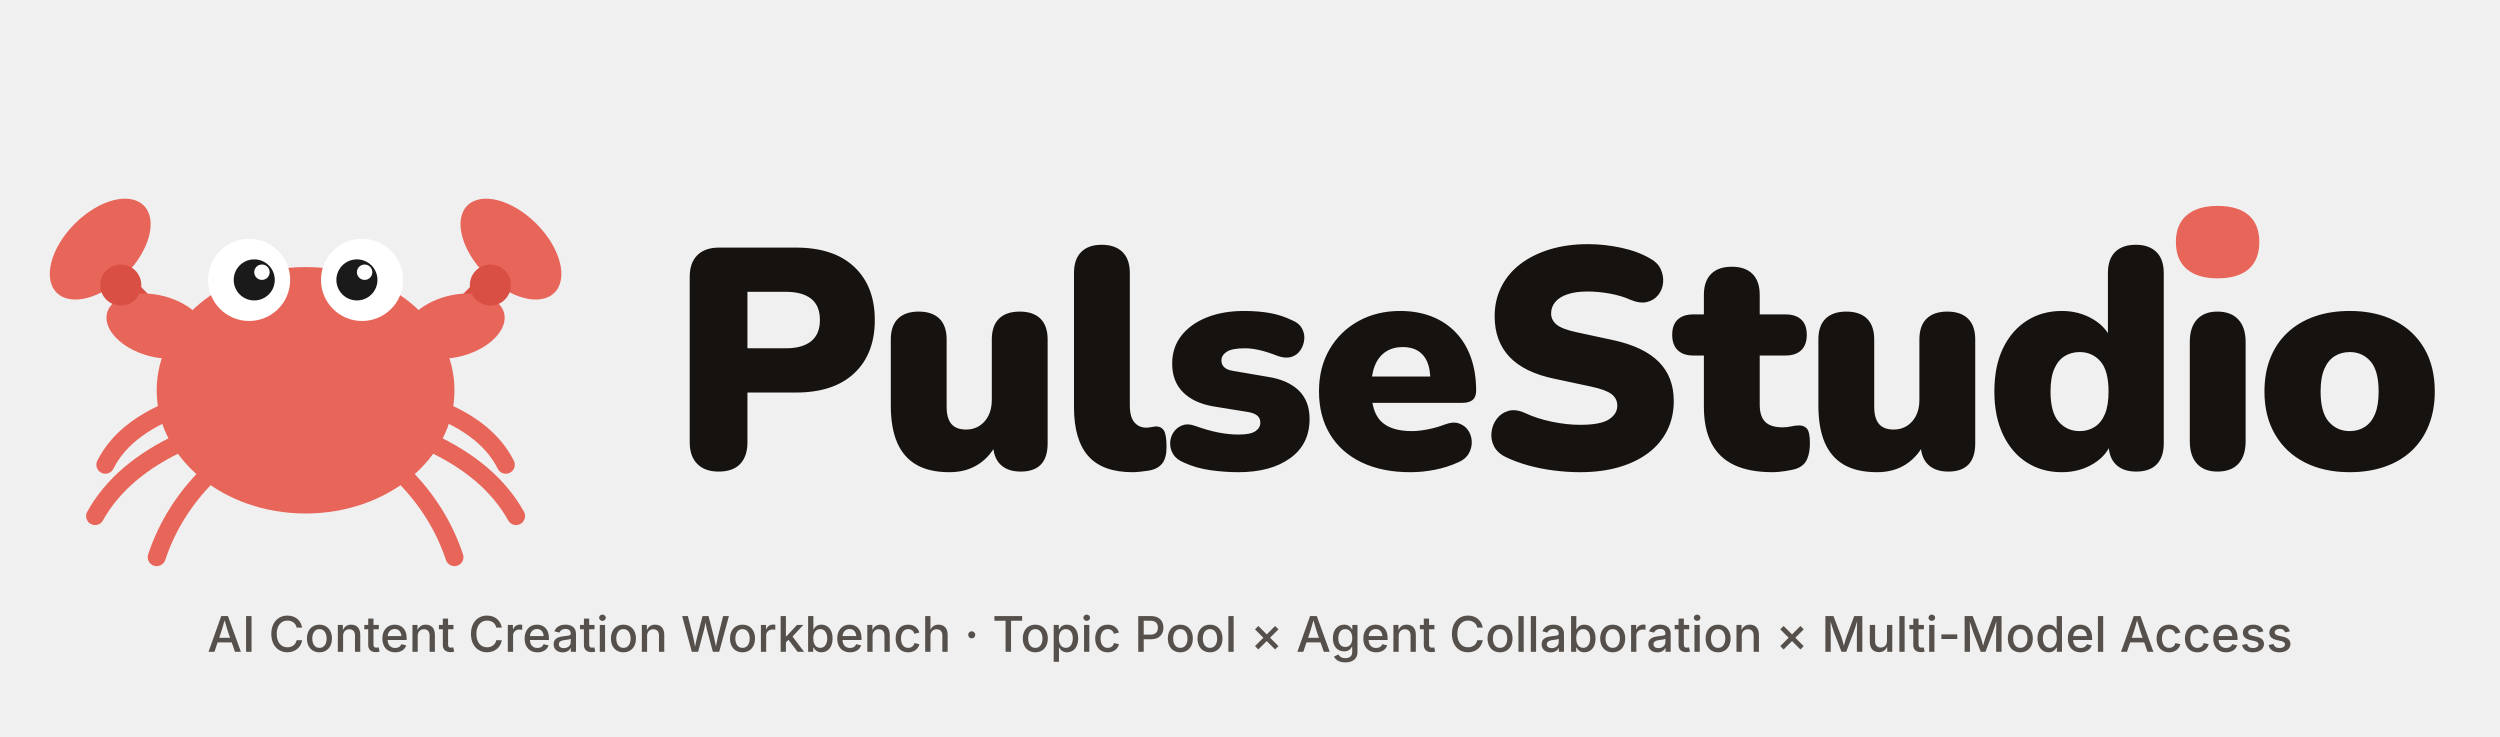
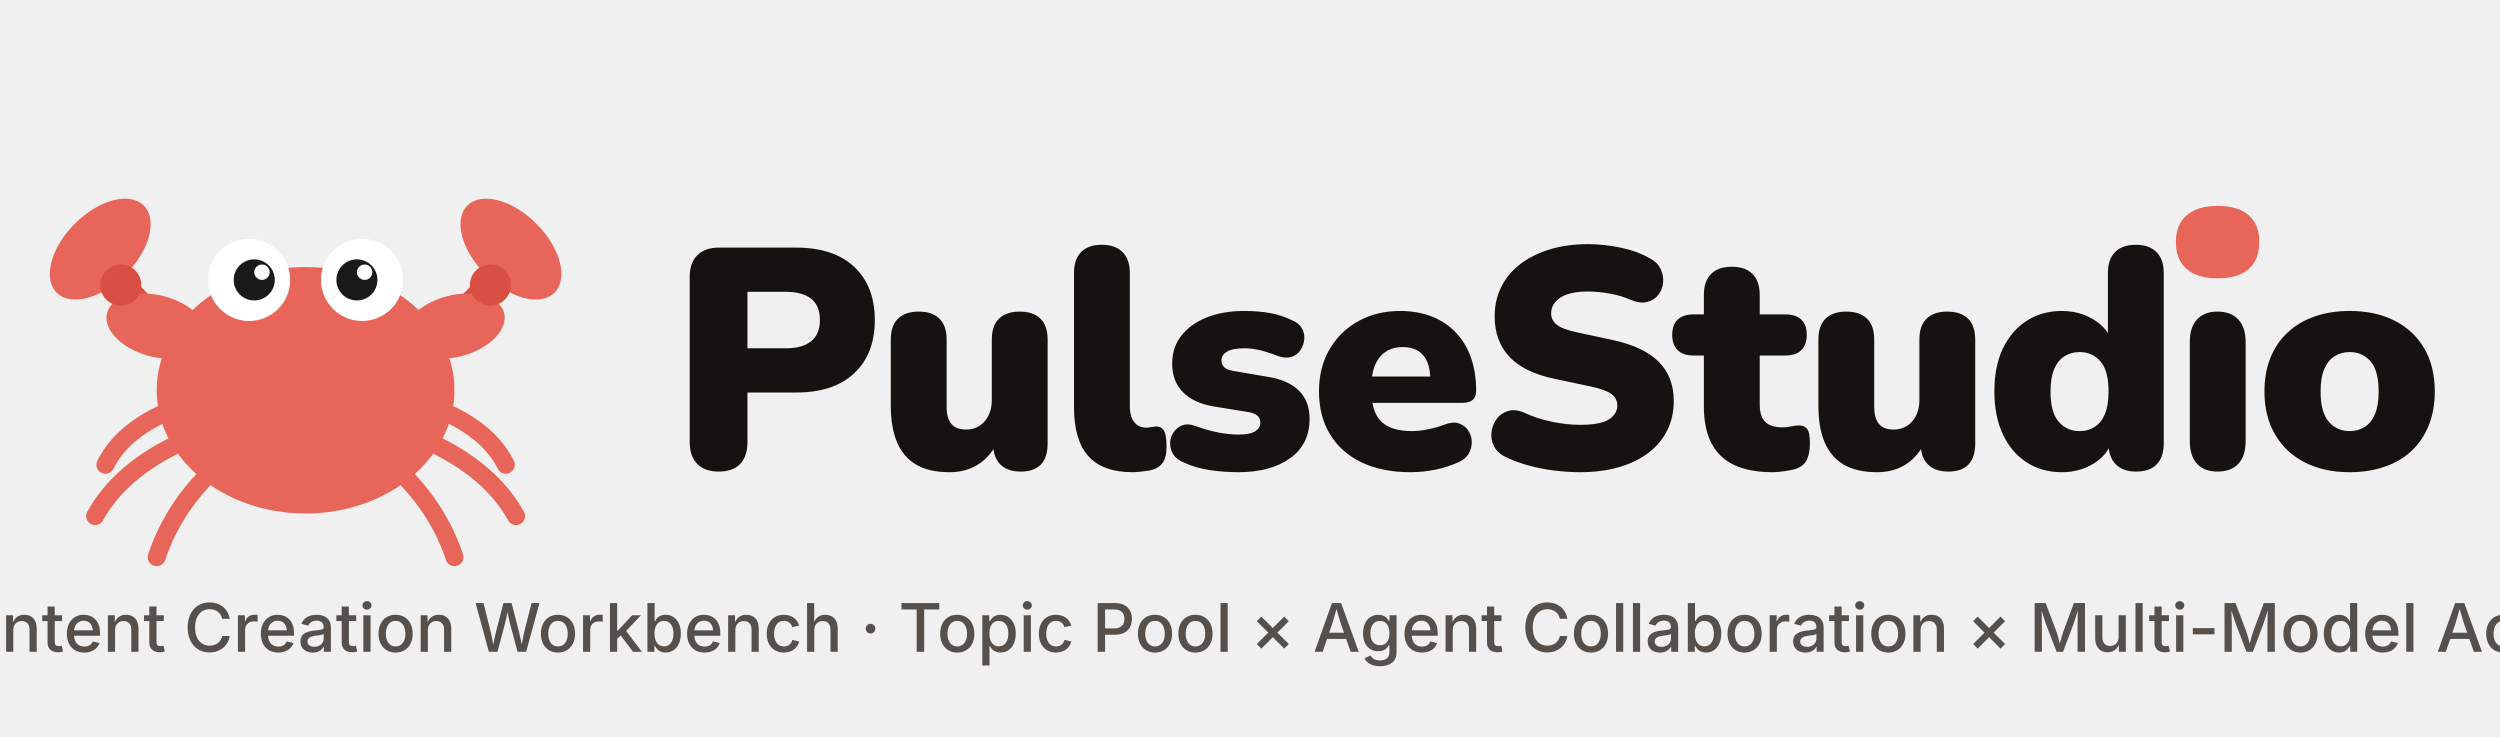
<svg xmlns="http://www.w3.org/2000/svg" width="1120" height="330" viewBox="0 0 1120 330" role="img" aria-labelledby="hero-title hero-desc">
  <style>
    .ink { fill: #16120F; }
    .tag { fill: #55504B; }
    @media (prefers-color-scheme: dark) {
      .ink { fill: #F6EFE9; }
      .tag { fill: #C9C0B8; }
    }
  </style>
  <g transform="translate(15 84) scale(1.15) translate(6 -26)">
    <path d="M52,86 Q36,74 28,64" stroke="#D94F44" stroke-width="11" stroke-linecap="round" fill="none" />
    <path d="M148,86 Q164,74 172,64" stroke="#D94F44" stroke-width="11" stroke-linecap="round" fill="none" />
    <ellipse cx="20" cy="50" rx="24" ry="14" transform="rotate(-45 20 50)" fill="#E8655A" />
    <ellipse cx="42" cy="80" rx="20" ry="12" transform="rotate(15 42 80)" fill="#E8655A" />
    <ellipse cx="180" cy="50" rx="24" ry="14" transform="rotate(45 180 50)" fill="#E8655A" />
    <ellipse cx="158" cy="80" rx="20" ry="12" transform="rotate(-15 158 80)" fill="#E8655A" />
    <ellipse cx="100" cy="105" rx="58" ry="48" fill="#E8655A" />
    <path d="M55,110 Q30,118 22,134" stroke="#E8655A" stroke-width="7" stroke-linecap="round" fill="none" />
    <path d="M52,125 Q28,136 18,154" stroke="#E8655A" stroke-width="7" stroke-linecap="round" fill="none" />
    <path d="M62,138 Q48,152 42,170" stroke="#E8655A" stroke-width="7" stroke-linecap="round" fill="none" />
    <path d="M145,110 Q170,118 178,134" stroke="#E8655A" stroke-width="7" stroke-linecap="round" fill="none" />
    <path d="M148,125 Q172,136 182,154" stroke="#E8655A" stroke-width="7" stroke-linecap="round" fill="none" />
    <path d="M138,138 Q152,152 158,170" stroke="#E8655A" stroke-width="7" stroke-linecap="round" fill="none" />
    <circle cx="28" cy="64" r="8" fill="#D94F44" />
    <circle cx="172" cy="64" r="8" fill="#D94F44" />
    <circle cx="78" cy="62" r="16" fill="#FFFFFF" />
    <circle cx="80" cy="62" r="8" fill="#1A1A1A" />
    <circle cx="83" cy="59" r="3" fill="#FFFFFF" />
    <circle cx="122" cy="62" r="16" fill="#FFFFFF" />
    <circle cx="120" cy="62" r="8" fill="#1A1A1A" />
    <circle cx="123" cy="59" r="3" fill="#FFFFFF" />
  </g>
  <g>
    <path class="ink" d="M321.923 211.265Q315.74 211.265 312.367 207.822Q308.994 204.379 308.994 198.195V123.993Q308.994 117.669 312.437 114.296Q315.88 110.924 322.064 110.924H356.635Q373.499 110.924 382.704 119.566Q391.909 128.209 391.909 143.387Q391.909 158.565 382.704 167.207Q373.499 175.85 356.635 175.85H334.852V198.195Q334.852 204.379 331.62 207.822Q328.388 211.265 321.923 211.265Z M334.852 156.035H352.138Q359.446 156.035 363.381 152.873Q367.316 149.711 367.316 143.387Q367.316 136.922 363.381 133.831Q359.446 130.739 352.138 130.739H334.852Z M425.356 211.546Q416.362 211.546 410.6 208.243Q404.838 204.941 401.957 198.336Q399.076 191.731 399.076 181.612V152.1Q399.076 145.917 402.309 142.755Q405.541 139.593 411.584 139.593Q417.627 139.593 420.859 142.755Q424.091 145.917 424.091 152.1V182.315Q424.091 187.374 426.199 189.904Q428.307 192.433 432.804 192.433Q437.864 192.433 441.096 188.779Q444.328 185.126 444.328 179.083V152.1Q444.328 145.917 447.561 142.755Q450.793 139.593 456.836 139.593Q462.879 139.593 466.111 142.755Q469.343 145.917 469.343 152.1V198.617Q469.343 211.265 457.257 211.265Q451.355 211.265 448.123 208.033Q444.89 204.8 444.89 198.617V190.466L447.139 197.352Q444.047 204.238 438.496 207.892Q432.945 211.546 425.356 211.546Z M507.428 211.546Q493.937 211.546 487.542 204.308Q481.148 197.071 481.148 182.455V122.307Q481.148 116.123 484.38 112.891Q487.613 109.659 493.515 109.659Q499.558 109.659 502.861 112.891Q506.163 116.123 506.163 122.307V181.612Q506.163 186.812 508.201 189.201Q510.239 191.59 513.471 191.59Q514.455 191.59 515.509 191.379Q516.563 191.168 517.827 191.028Q520.217 191.028 521.411 192.855Q522.606 194.682 522.606 200.303Q522.606 205.222 520.638 207.681Q518.671 210.141 514.595 210.843Q513.471 210.984 511.363 211.265Q509.255 211.546 507.428 211.546Z M554.788 211.546Q548.604 211.546 542.21 210.632Q535.816 209.719 530.616 207.33Q527.103 205.925 525.627 203.535Q524.151 201.146 524.222 198.476Q524.292 195.806 525.768 193.628Q527.243 191.45 529.703 190.536Q532.162 189.623 535.254 190.747Q541.156 192.855 545.864 193.768Q550.572 194.682 554.928 194.682Q560.128 194.682 562.377 193.206Q564.625 191.731 564.625 189.342Q564.625 187.234 563.15 186.109Q561.674 184.985 559.004 184.563L543.405 182.034Q534.692 180.488 529.913 175.639Q525.135 170.791 525.135 162.921Q525.135 155.613 529.281 150.343Q533.427 145.073 540.664 142.192Q547.902 139.311 557.317 139.311Q563.642 139.311 568.841 140.225Q574.041 141.138 578.96 143.527Q582.051 144.792 583.316 147.181Q584.581 149.57 584.3 152.17Q584.019 154.77 582.543 156.948Q581.068 159.127 578.538 159.9Q576.008 160.673 572.636 159.548Q567.998 157.721 564.414 156.878Q560.831 156.035 557.739 156.035Q551.977 156.035 549.588 157.581Q547.199 159.127 547.199 161.516Q547.199 163.343 548.464 164.537Q549.729 165.732 552.399 166.153L567.998 168.824Q576.992 170.229 581.841 174.937Q586.689 179.645 586.689 187.655Q586.689 199.038 577.976 205.292Q569.263 211.546 554.788 211.546Z M631.8 211.546Q619.152 211.546 609.947 207.119Q600.742 202.692 595.824 194.541Q590.905 186.39 590.905 175.288Q590.905 164.608 595.613 156.527Q600.321 148.446 608.542 143.879Q616.763 139.311 627.303 139.311Q635.033 139.311 641.357 141.771Q647.681 144.23 652.178 148.938Q656.675 153.646 658.994 160.251Q661.313 166.856 661.313 175.007Q661.313 177.818 659.767 179.153Q658.221 180.488 654.848 180.488H611.845V168.683H643.043L640.795 170.51Q640.795 165.31 639.389 162.078Q637.984 158.846 635.244 157.159Q632.503 155.473 628.428 155.473Q624.071 155.473 620.909 157.511Q617.747 159.548 616.061 163.483Q614.374 167.418 614.374 173.321V174.585Q614.374 184.563 618.801 188.85Q623.228 193.136 632.503 193.136Q635.595 193.136 639.6 192.363Q643.605 191.59 647.259 190.185Q650.913 188.779 653.583 189.693Q656.253 190.606 657.729 192.785Q659.205 194.963 659.345 197.703Q659.486 200.444 658.08 203.044Q656.675 205.643 653.443 207.049Q648.524 209.297 642.973 210.422Q637.422 211.546 631.8 211.546Z M707.829 211.546Q702.208 211.546 696.095 210.773Q689.981 210.0 684.501 208.454Q679.02 206.908 674.663 204.8Q670.869 202.973 669.323 199.952Q667.777 196.93 668.199 193.558Q668.62 190.185 670.588 187.585Q672.555 184.985 675.788 184.072Q679.02 183.158 683.095 184.985Q688.436 187.515 695.181 188.92Q701.927 190.325 707.829 190.325Q717.104 190.325 720.829 187.866Q724.553 185.407 724.553 181.753Q724.553 178.52 721.953 176.553Q719.353 174.585 712.748 173.18L696.305 169.667Q682.814 166.856 676.209 159.829Q669.604 152.803 669.604 141.701Q669.604 134.393 672.626 128.42Q675.647 122.447 681.198 118.231Q686.749 114.015 694.408 111.697Q702.067 109.378 711.483 109.378Q718.791 109.378 726.309 110.994Q733.828 112.61 739.309 115.842Q742.541 117.529 743.946 120.48Q745.352 123.431 745.071 126.593Q744.79 129.755 742.892 132.144Q740.995 134.533 737.833 135.306Q734.671 136.079 730.315 134.252Q726.239 132.425 721.11 131.512Q715.98 130.598 711.202 130.598Q706.002 130.598 702.348 131.793Q698.695 132.987 696.797 135.236Q694.9 137.485 694.9 140.436Q694.9 143.387 697.359 145.425Q699.819 147.462 706.424 148.868L722.726 152.381Q736.358 155.332 743.103 162.078Q749.849 168.824 749.849 179.645Q749.849 186.952 746.898 192.855Q743.946 198.757 738.466 202.903Q732.985 207.049 725.255 209.297Q717.526 211.546 707.829 211.546Z M794.258 211.546Q783.718 211.546 776.902 208.314Q770.086 205.081 766.713 198.546Q763.34 192.012 763.34 182.174V159.267H758.562Q754.065 159.267 751.606 156.878Q749.146 154.489 749.146 149.992Q749.146 145.495 751.606 143.176Q754.065 140.857 758.562 140.857H763.34V132.144Q763.34 125.961 766.572 122.728Q769.805 119.496 775.848 119.496Q781.891 119.496 785.123 122.728Q788.355 125.961 788.355 132.144V140.857H799.879Q804.517 140.857 806.976 143.176Q809.435 145.495 809.435 149.992Q809.435 154.489 806.976 156.878Q804.517 159.267 799.879 159.267H788.355V181.331Q788.355 186.531 790.814 188.99Q793.274 191.45 798.614 191.45Q800.582 191.45 802.409 191.028Q804.235 190.606 805.781 190.606Q808.03 190.466 809.435 191.941Q810.841 193.417 810.841 198.617Q810.841 202.833 809.576 205.714Q808.311 208.595 805.079 209.859Q803.111 210.562 799.738 211.054Q796.366 211.546 794.258 211.546Z M840.915 211.546Q831.921 211.546 826.159 208.243Q820.397 204.941 817.516 198.336Q814.635 191.731 814.635 181.612V152.1Q814.635 145.917 817.867 142.755Q821.1 139.593 827.142 139.593Q833.185 139.593 836.418 142.755Q839.65 145.917 839.65 152.1V182.315Q839.65 187.374 841.758 189.904Q843.866 192.433 848.363 192.433Q853.422 192.433 856.655 188.779Q859.887 185.126 859.887 179.083V152.1Q859.887 145.917 863.119 142.755Q866.351 139.593 872.394 139.593Q878.437 139.593 881.67 142.755Q884.902 145.917 884.902 152.1V198.617Q884.902 211.265 872.816 211.265Q866.914 211.265 863.681 208.033Q860.449 204.8 860.449 198.617V190.466L862.698 197.352Q859.606 204.238 854.055 207.892Q848.504 211.546 840.915 211.546Z M923.689 211.546Q914.836 211.546 908.02 207.189Q901.204 202.833 897.339 194.682Q893.474 186.531 893.474 175.429Q893.474 164.045 897.339 156.035Q901.204 148.025 908.02 143.668Q914.836 139.311 923.689 139.311Q931.419 139.311 937.602 142.965Q943.786 146.619 945.894 152.381H944.348V122.307Q944.348 116.123 947.58 112.891Q950.812 109.659 956.855 109.659Q962.758 109.659 966.06 112.891Q969.363 116.123 969.363 122.307V198.617Q969.363 204.8 966.201 208.033Q963.039 211.265 956.996 211.265Q951.093 211.265 947.861 208.033Q944.629 204.8 944.629 198.617V190.606L946.175 197.492Q944.207 203.817 937.953 207.681Q931.7 211.546 923.689 211.546Z M931.7 193.136Q935.494 193.136 938.445 191.239Q941.396 189.342 943.013 185.477Q944.629 181.612 944.629 175.429Q944.629 166.013 940.975 161.867Q937.321 157.721 931.7 157.721Q927.905 157.721 924.954 159.548Q922.003 161.375 920.316 165.24Q918.63 169.105 918.63 175.429Q918.63 184.704 922.284 188.92Q925.938 193.136 931.7 193.136Z M993.394 211.265Q987.492 211.265 984.259 207.751Q981.027 204.238 981.027 197.633V153.224Q981.027 146.619 984.259 143.106Q987.492 139.593 993.394 139.593Q999.437 139.593 1002.74 143.106Q1006.042 146.619 1006.042 153.224V197.633Q1006.042 204.238 1002.81 207.751Q999.578 211.265 993.394 211.265Z M1052.699 211.546Q1041.176 211.546 1032.603 207.189Q1024.03 202.833 1019.252 194.682Q1014.474 186.531 1014.474 175.429Q1014.474 166.997 1017.144 160.321Q1019.814 153.646 1024.874 148.938Q1029.933 144.23 1036.96 141.771Q1043.986 139.311 1052.699 139.311Q1064.223 139.311 1072.796 143.668Q1081.368 148.025 1086.076 156.105Q1090.784 164.186 1090.784 175.429Q1090.784 183.72 1088.114 190.466Q1085.444 197.211 1080.455 201.919Q1075.466 206.627 1068.369 209.087Q1061.272 211.546 1052.699 211.546Z M1052.699 193.136Q1056.494 193.136 1059.445 191.239Q1062.396 189.342 1064.012 185.477Q1065.628 181.612 1065.628 175.429Q1065.628 166.013 1061.975 161.867Q1058.321 157.721 1052.699 157.721Q1048.905 157.721 1045.954 159.548Q1043.002 161.375 1041.316 165.24Q1039.63 169.105 1039.63 175.429Q1039.63 184.704 1043.284 188.92Q1046.937 193.136 1052.699 193.136Z" />
    <path d="M993.394 124.696Q984.477 124.696 979.639 120.522Q974.801 116.348 974.801 108.38Q974.801 100.601 979.639 96.428Q984.477 92.254 993.394 92.254Q1002.69 92.254 1007.433 96.428Q1012.176 100.601 1012.176 108.38Q1012.176 116.348 1007.433 120.522Q1002.69 124.696 993.394 124.696Z" fill="#E8655A" />
  </g>
-   <text class="tag" x="560" y="292" text-anchor="middle" font-family="-apple-system, BlinkMacSystemFont, 'Segoe UI', 'PingFang SC', 'Microsoft YaHei', sans-serif" font-size="22" font-weight="500">AI Content Creation Workbench · Topic Pool × Agent Collaboration × Multi-Model Access</text>
+   <text class="tag" x="560" y="292" text-anchor="middle" font-family="-apple-system, BlinkMacSystemFont, 'Segoe UI', 'PingFang SC', 'Microsoft YaHei', sans-serif" font-size="30" font-weight="500">AI Content Creation Workbench · Topic Pool × Agent Collaboration × Multi-Model Access</text>
</svg>
